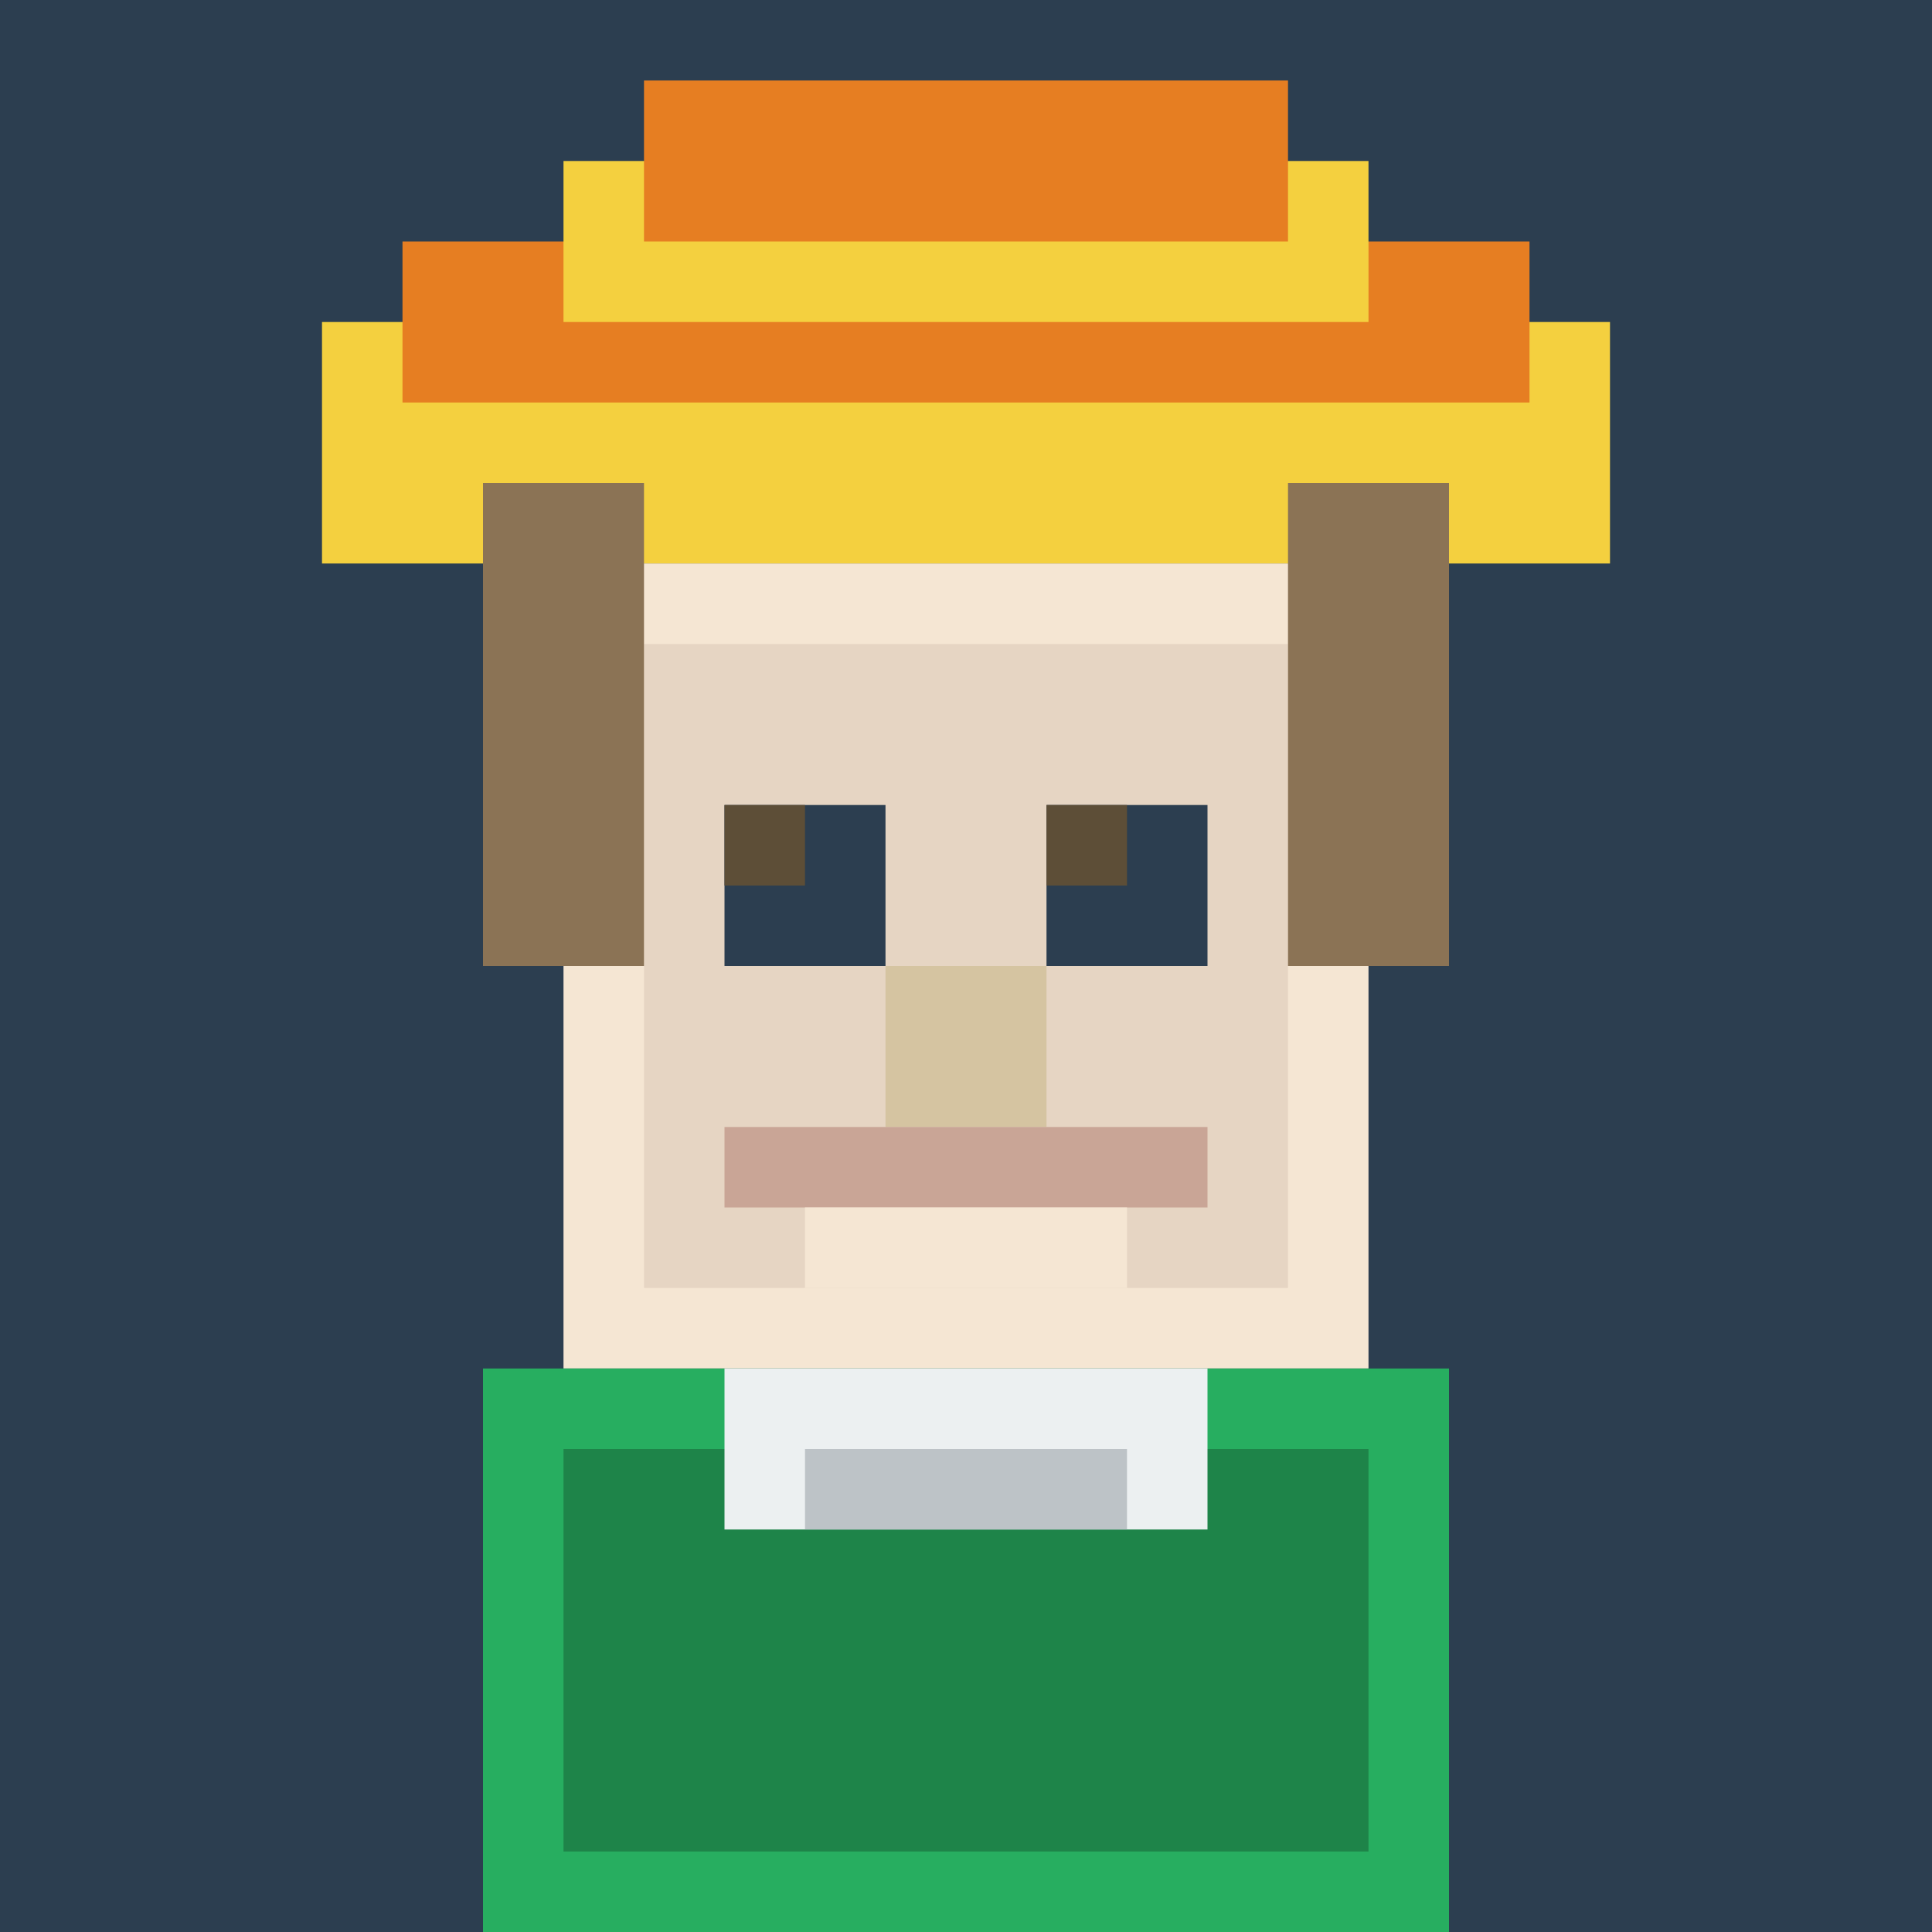
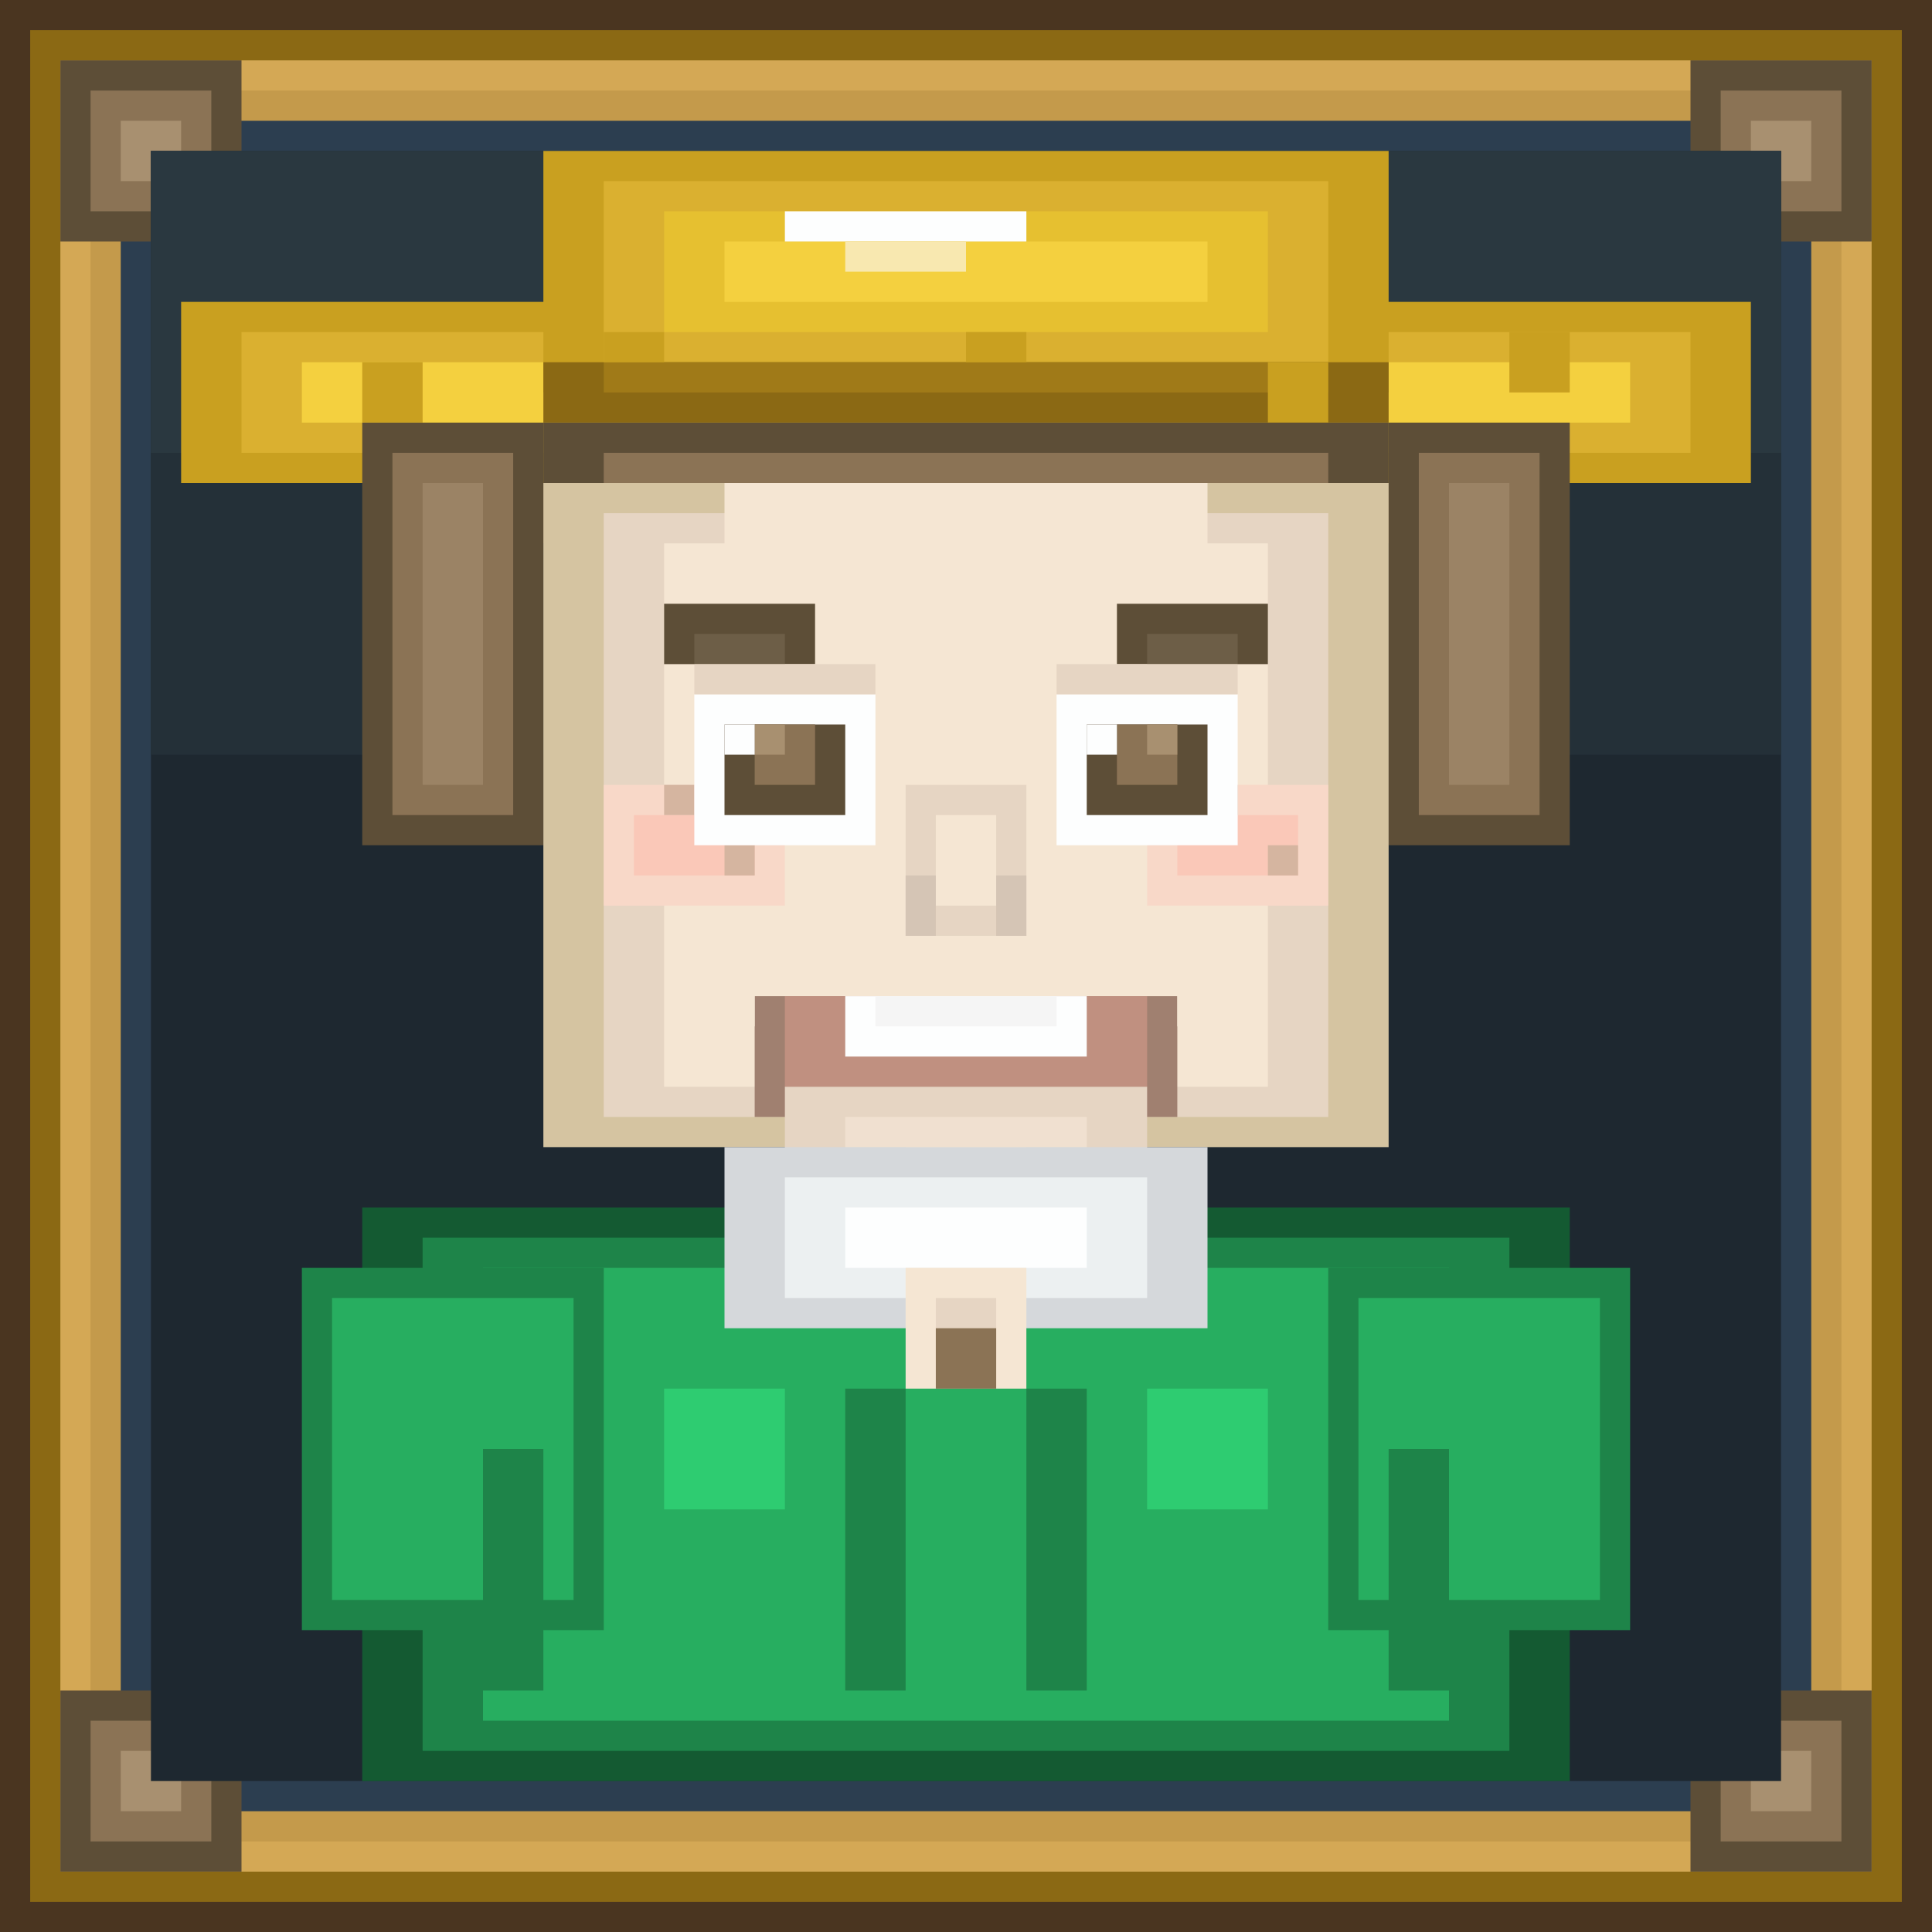
- <svg xmlns="http://www.w3.org/2000/svg" viewBox="0 0 24 24" width="24" height="24">
-   <rect x="0" y="0" width="24" height="24" fill="#2c3e50" />
-   <rect x="4" y="4" width="16" height="3" fill="#f4d03f" />
-   <rect x="5" y="3" width="14" height="2" fill="#e67e22" />
-   <rect x="7" y="2" width="10" height="2" fill="#f4d03f" />
-   <rect x="8" y="1" width="8" height="2" fill="#e67e22" />
-   <rect x="7" y="7" width="10" height="10" fill="#f5e6d3" />
-   <rect x="8" y="8" width="8" height="8" fill="#e6d5c3" />
-   <rect x="6" y="6" width="2" height="6" fill="#8b7355" />
-   <rect x="16" y="6" width="2" height="6" fill="#8b7355" />
-   <rect x="9" y="10" width="2" height="2" fill="#2c3e50" />
-   <rect x="13" y="10" width="2" height="2" fill="#2c3e50" />
-   <rect x="9" y="10" width="1" height="1" fill="#5d4e37" />
-   <rect x="13" y="10" width="1" height="1" fill="#5d4e37" />
-   <rect x="11" y="12" width="2" height="2" fill="#d5c4a1" />
-   <rect x="9" y="14" width="6" height="1" fill="#c9a596" />
-   <rect x="10" y="15" width="4" height="1" fill="#f5e6d3" />
-   <rect x="6" y="17" width="12" height="7" fill="#27ae60" />
-   <rect x="7" y="18" width="10" height="5" fill="#1e8449" />
-   <rect x="9" y="17" width="6" height="2" fill="#ecf0f1" />
-   <rect x="10" y="18" width="4" height="1" fill="#bdc3c7" />
+ <svg xmlns="http://www.w3.org/2000/svg" viewBox="0 0 64 64" width="64" height="64">
+   <rect x="0" y="0" width="64" height="64" fill="#4a3520" />
+   <rect x="1" y="1" width="62" height="62" fill="#8b6914" />
+   <rect x="2" y="2" width="60" height="60" fill="#d4a855" />
+   <rect x="3" y="3" width="58" height="58" fill="#c49a4b" />
+   <rect x="4" y="4" width="56" height="56" fill="#2c3e50" />
+   <rect x="2" y="2" width="6" height="6" fill="#5d4e37" />
+   <rect x="3" y="3" width="4" height="4" fill="#8b7355" />
+   <rect x="4" y="4" width="2" height="2" fill="#a89070" />
+   <rect x="56" y="2" width="6" height="6" fill="#5d4e37" />
+   <rect x="57" y="3" width="4" height="4" fill="#8b7355" />
+   <rect x="58" y="4" width="2" height="2" fill="#a89070" />
+   <rect x="2" y="56" width="6" height="6" fill="#5d4e37" />
+   <rect x="3" y="57" width="4" height="4" fill="#8b7355" />
+   <rect x="4" y="58" width="2" height="2" fill="#a89070" />
+   <rect x="56" y="56" width="6" height="6" fill="#5d4e37" />
+   <rect x="57" y="57" width="4" height="4" fill="#8b7355" />
+   <rect x="58" y="58" width="2" height="2" fill="#a89070" />
+   <rect x="5" y="5" width="54" height="54" fill="#1e2830" />
+   <rect x="5" y="5" width="54" height="20" fill="#243038" />
+   <rect x="5" y="5" width="54" height="10" fill="#2a3840" />
+   <rect x="6" y="10" width="52" height="6" fill="#c9a020" />
+   <rect x="8" y="11" width="48" height="4" fill="#dab030" />
+   <rect x="10" y="12" width="44" height="2" fill="#f4d03f" />
+   <rect x="18" y="5" width="28" height="8" fill="#c9a020" />
+   <rect x="20" y="6" width="24" height="6" fill="#dab030" />
+   <rect x="22" y="7" width="20" height="4" fill="#e6c030" />
+   <rect x="24" y="8" width="16" height="2" fill="#f4d03f" />
+   <rect x="18" y="12" width="28" height="2" fill="#8b6914" />
+   <rect x="20" y="12" width="24" height="1" fill="#a07a18" />
+   <rect x="12" y="12" width="2" height="2" fill="#c9a020" />
+   <rect x="20" y="11" width="2" height="1" fill="#c9a020" />
+   <rect x="32" y="11" width="2" height="1" fill="#c9a020" />
+   <rect x="42" y="12" width="2" height="2" fill="#c9a020" />
+   <rect x="50" y="11" width="2" height="2" fill="#c9a020" />
+   <rect x="26" y="7" width="8" height="1" fill="#fdfefe" />
+   <rect x="28" y="8" width="4" height="1" fill="#f8e8b0" />
+   <rect x="12" y="14" width="6" height="14" fill="#5d4e37" />
+   <rect x="13" y="15" width="4" height="12" fill="#8b7355" />
+   <rect x="14" y="16" width="2" height="10" fill="#9b8365" />
+   <rect x="46" y="14" width="6" height="14" fill="#5d4e37" />
+   <rect x="47" y="15" width="4" height="12" fill="#8b7355" />
+   <rect x="48" y="16" width="2" height="10" fill="#9b8365" />
+   <rect x="18" y="14" width="28" height="4" fill="#5d4e37" />
+   <rect x="20" y="15" width="24" height="2" fill="#8b7355" />
+   <rect x="18" y="16" width="28" height="22" fill="#d5c4a1" />
+   <rect x="20" y="17" width="24" height="20" fill="#e6d5c3" />
+   <rect x="22" y="18" width="20" height="18" fill="#f5e6d3" />
+   <rect x="24" y="16" width="16" height="4" fill="#f5e6d3" />
+   <rect x="20" y="26" width="6" height="4" fill="#f8d8c8" />
+   <rect x="38" y="26" width="6" height="4" fill="#f8d8c8" />
+   <rect x="21" y="27" width="4" height="2" fill="#fac8b8" />
+   <rect x="39" y="27" width="4" height="2" fill="#fac8b8" />
+   <rect x="22" y="26" width="1" height="1" fill="#d5b5a0" />
+   <rect x="24" y="28" width="1" height="1" fill="#d5b5a0" />
+   <rect x="40" y="26" width="1" height="1" fill="#d5b5a0" />
+   <rect x="42" y="28" width="1" height="1" fill="#d5b5a0" />
+   <rect x="22" y="20" width="5" height="2" fill="#5d4e37" />
+   <rect x="23" y="21" width="3" height="1" fill="#6d5e47" />
+   <rect x="37" y="20" width="5" height="2" fill="#5d4e37" />
+   <rect x="38" y="21" width="3" height="1" fill="#6d5e47" />
+   <rect x="23" y="23" width="6" height="5" fill="#fdfefe" />
+   <rect x="24" y="24" width="4" height="3" fill="#5d4e37" />
+   <rect x="25" y="24" width="2" height="2" fill="#8b7355" />
+   <rect x="25" y="24" width="1" height="1" fill="#a89070" />
+   <rect x="24" y="24" width="1" height="1" fill="#fdfefe" />
+   <rect x="23" y="22" width="6" height="1" fill="#e6d5c3" />
+   <rect x="35" y="23" width="6" height="5" fill="#fdfefe" />
+   <rect x="36" y="24" width="4" height="3" fill="#5d4e37" />
+   <rect x="37" y="24" width="2" height="2" fill="#8b7355" />
+   <rect x="38" y="24" width="1" height="1" fill="#a89070" />
+   <rect x="36" y="24" width="1" height="1" fill="#fdfefe" />
+   <rect x="35" y="22" width="6" height="1" fill="#e6d5c3" />
+   <rect x="30" y="26" width="4" height="5" fill="#e6d5c3" />
+   <rect x="31" y="27" width="2" height="3" fill="#f5e6d3" />
+   <rect x="30" y="29" width="1" height="2" fill="#d5c5b5" />
+   <rect x="33" y="29" width="1" height="2" fill="#d5c5b5" />
+   <rect x="25" y="33" width="14" height="4" fill="#a08070" />
+   <rect x="26" y="33" width="12" height="3" fill="#c09080" />
+   <rect x="28" y="33" width="8" height="2" fill="#fdfefe" />
+   <rect x="29" y="33" width="6" height="1" fill="#f5f5f5" />
+   <rect x="23" y="32" width="2" height="2" fill="#f5e6d3" />
+   <rect x="39" y="32" width="2" height="2" fill="#f5e6d3" />
+   <rect x="26" y="36" width="12" height="4" fill="#e6d5c3" />
+   <rect x="28" y="37" width="8" height="3" fill="#f0e0d0" />
+   <rect x="30" y="38" width="4" height="2" fill="#f5e6d3" />
+   <rect x="12" y="40" width="40" height="19" fill="#145a32" />
+   <rect x="14" y="41" width="36" height="17" fill="#1e8449" />
+   <rect x="16" y="42" width="32" height="15" fill="#27ae60" />
+   <rect x="10" y="42" width="10" height="12" fill="#1e8449" />
+   <rect x="11" y="43" width="8" height="10" fill="#27ae60" />
+   <rect x="44" y="42" width="10" height="12" fill="#1e8449" />
+   <rect x="45" y="43" width="8" height="10" fill="#27ae60" />
+   <rect x="16" y="48" width="2" height="8" fill="#1e8449" />
+   <rect x="28" y="46" width="2" height="10" fill="#1e8449" />
+   <rect x="34" y="46" width="2" height="10" fill="#1e8449" />
+   <rect x="46" y="48" width="2" height="8" fill="#1e8449" />
+   <rect x="22" y="46" width="4" height="4" fill="#2ecc71" />
+   <rect x="38" y="46" width="4" height="4" fill="#2ecc71" />
+   <rect x="24" y="38" width="16" height="6" fill="#d5d8db" />
+   <rect x="26" y="39" width="12" height="4" fill="#ecf0f1" />
+   <rect x="28" y="40" width="8" height="2" fill="#fdfefe" />
+   <rect x="30" y="42" width="4" height="4" fill="#f5e6d3" />
+   <rect x="31" y="43" width="2" height="2" fill="#e6d5c3" />
+   <rect x="31" y="44" width="2" height="2" fill="#8b7355" />
</svg>
